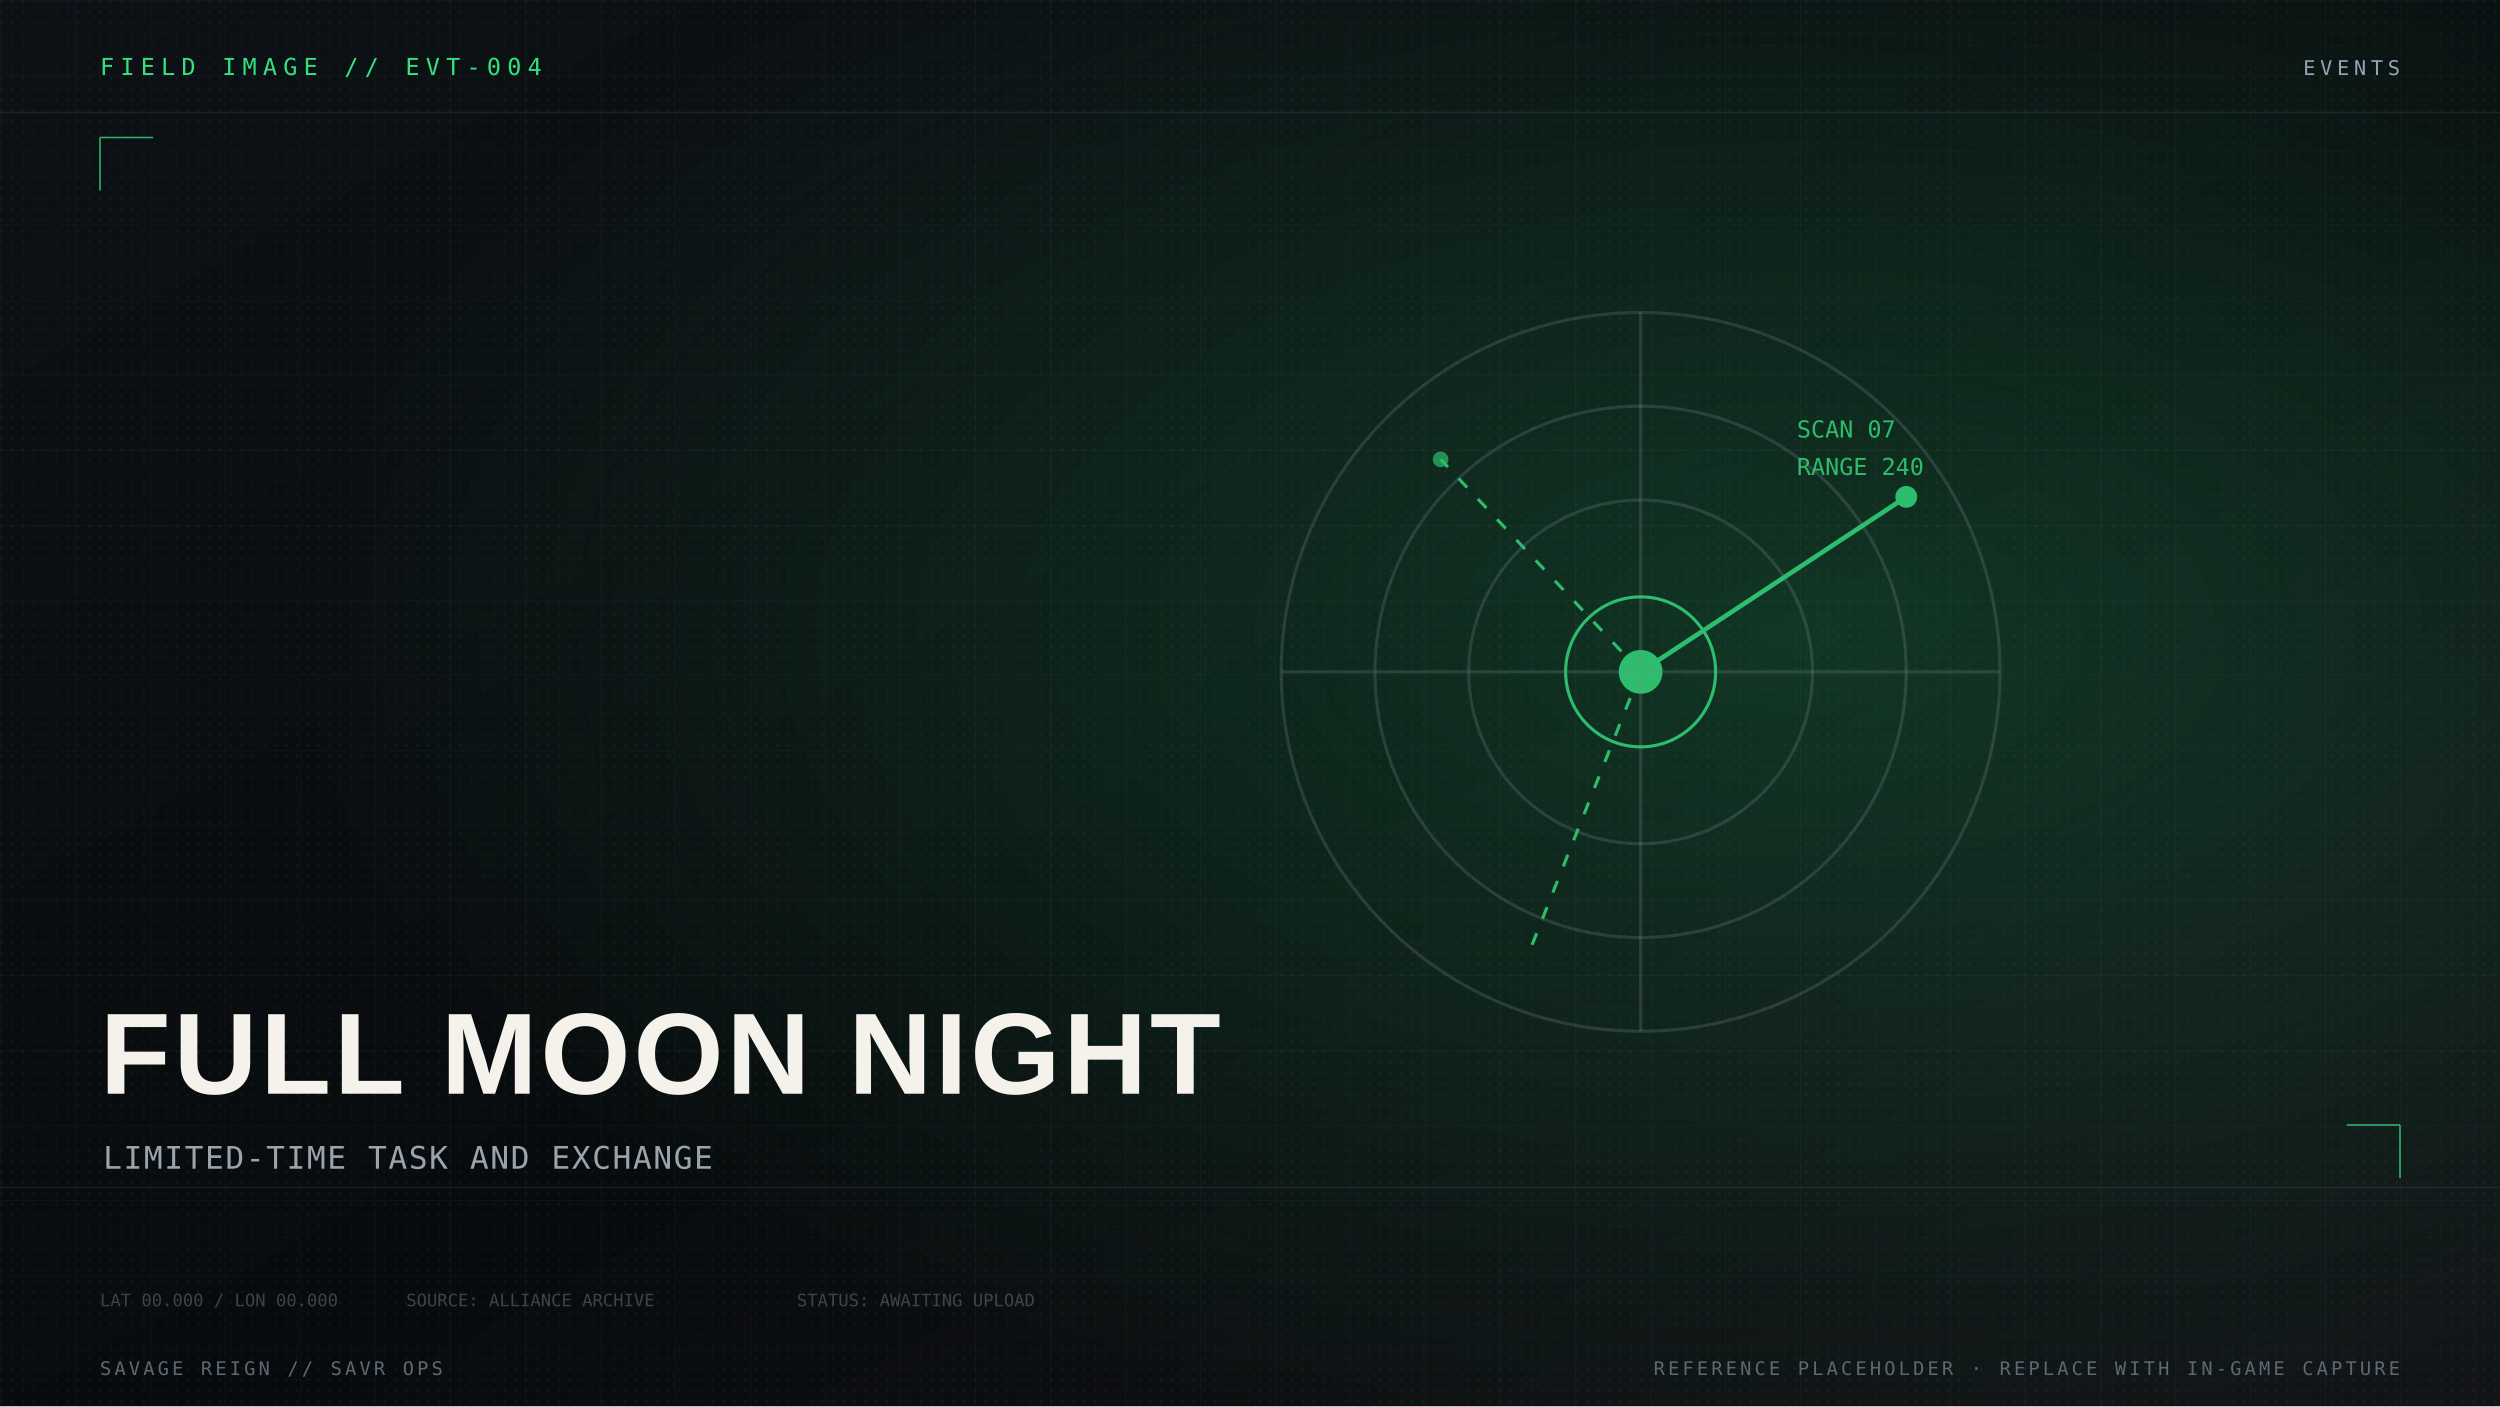
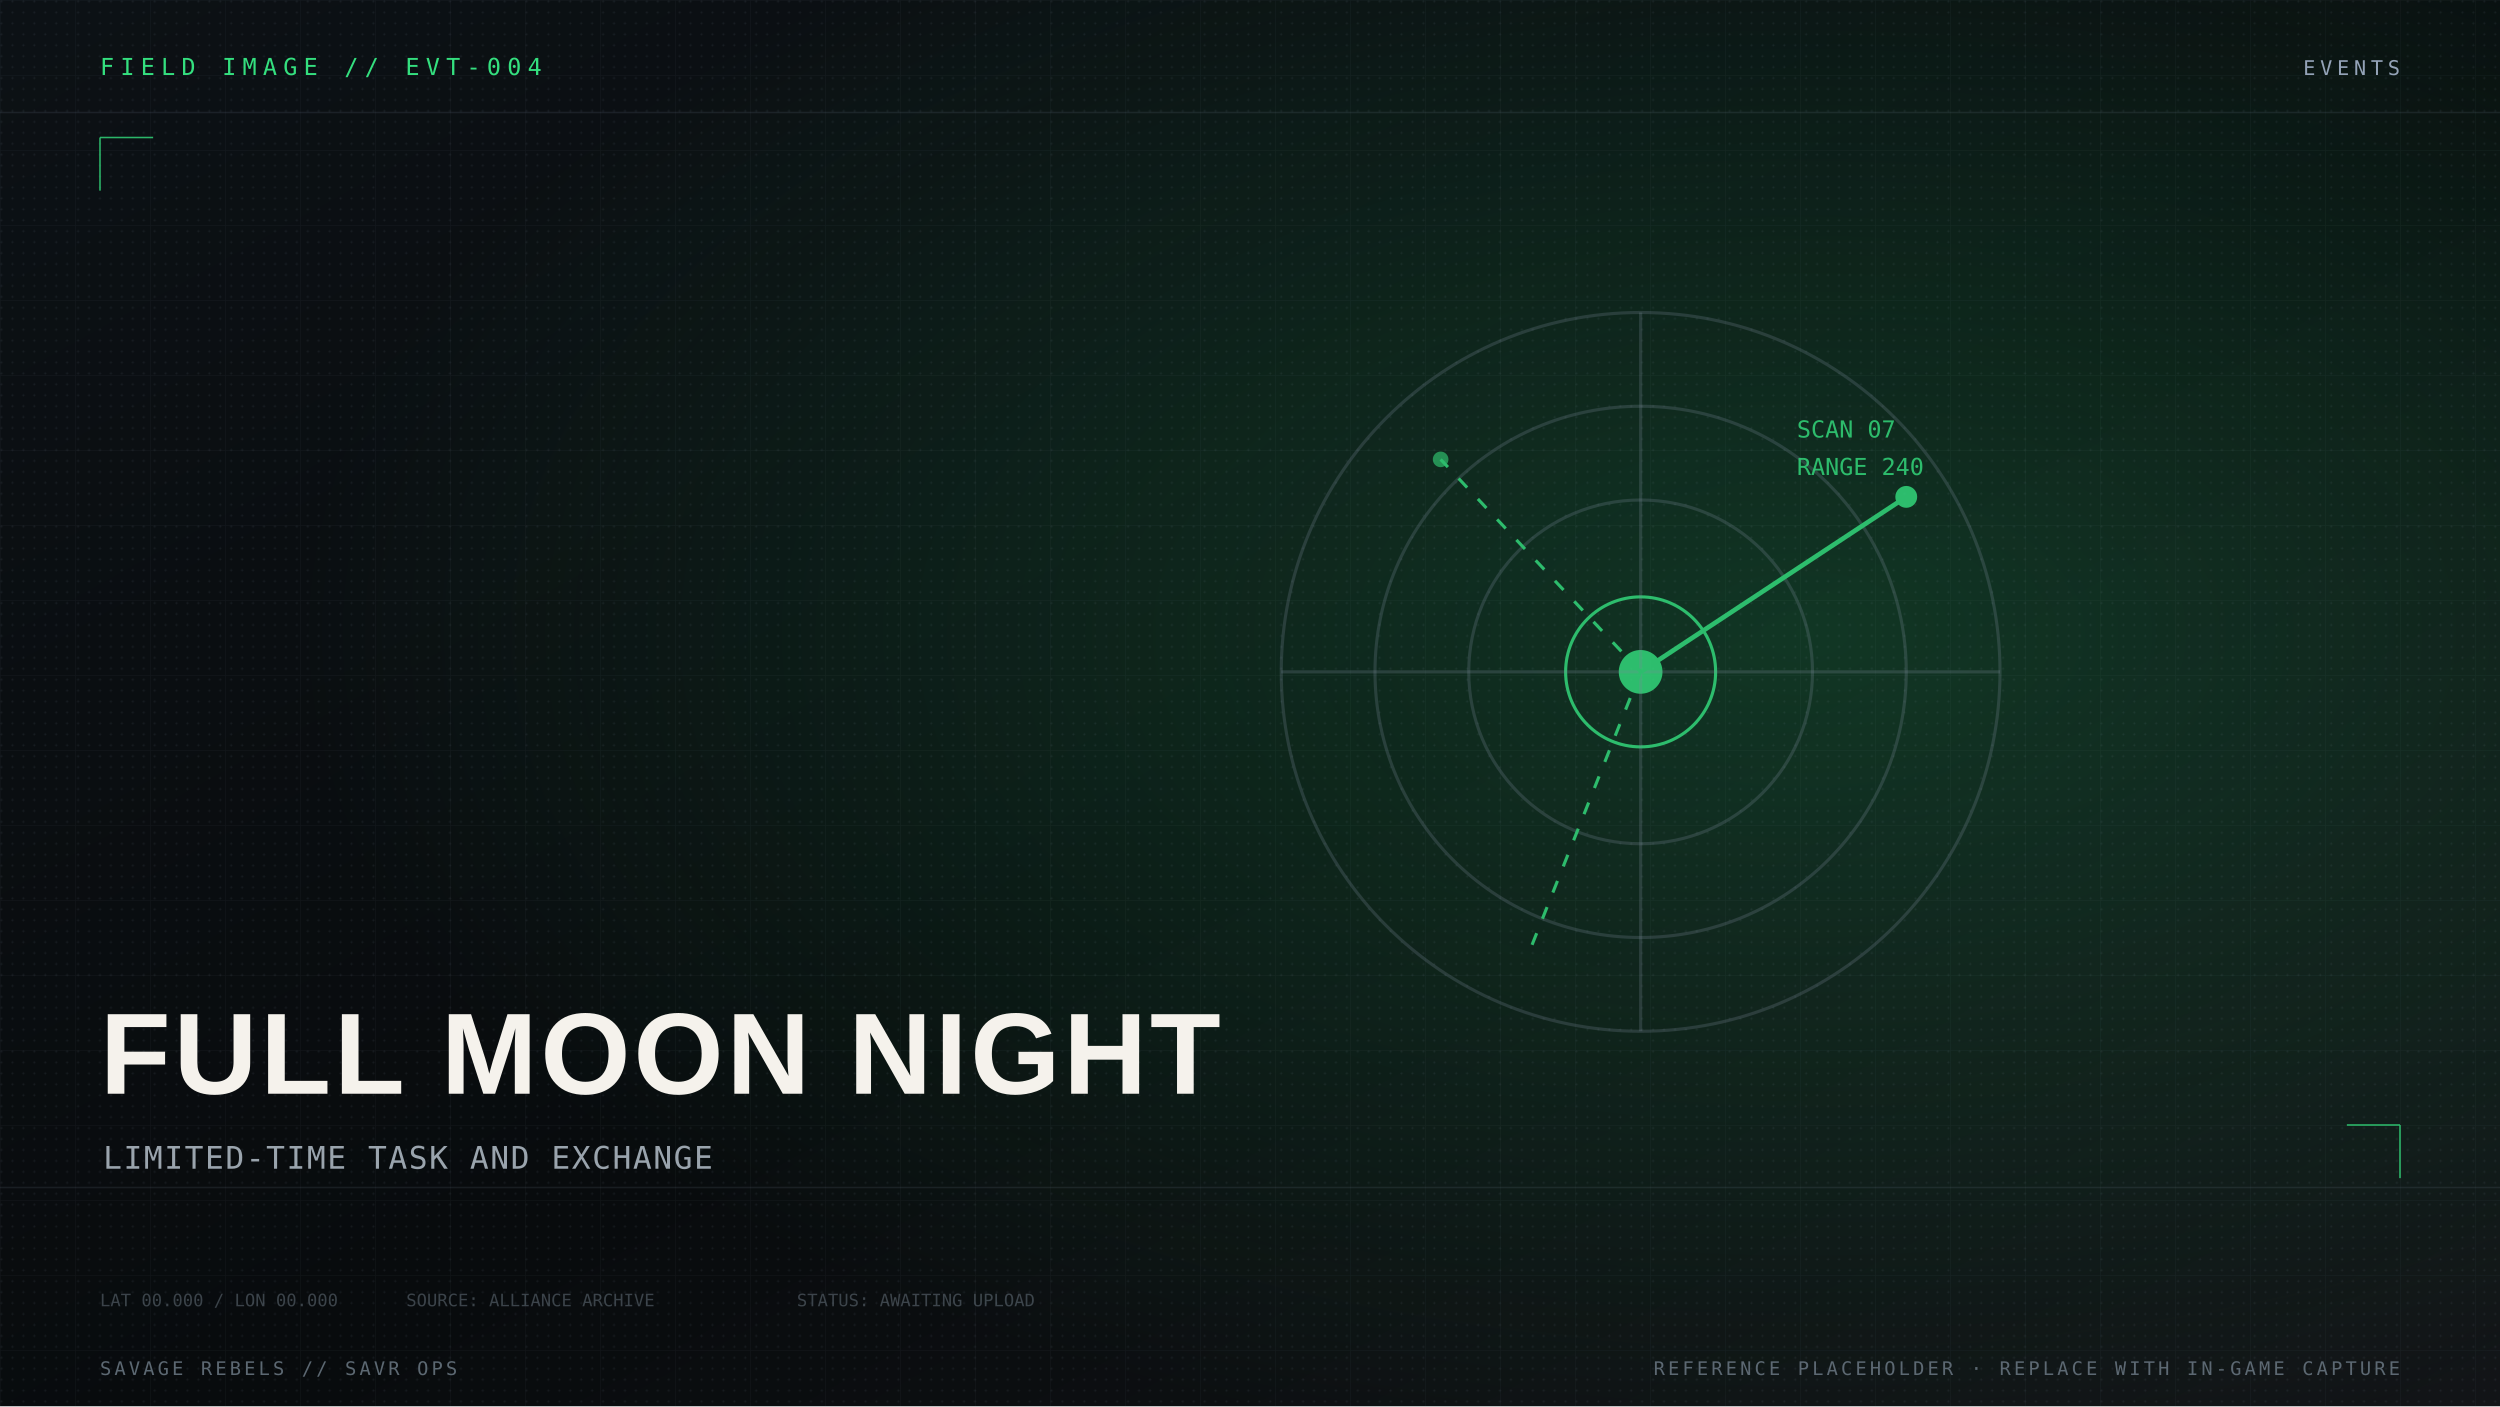
<svg xmlns="http://www.w3.org/2000/svg" width="1600" height="900" viewBox="0 0 1600 900">
  <defs>
    <linearGradient id="bg" x1="0" y1="0" x2="1" y2="1">
      <stop offset="0" stop-color="#0c1115" />
      <stop offset="0.55" stop-color="#080b0d" />
      <stop offset="1" stop-color="#121417" />
    </linearGradient>
    <radialGradient id="glow" cx="0.72" cy="0.45" r="0.6">
      <stop offset="0" stop-color="#34e07f" stop-opacity="0.20" />
      <stop offset="1" stop-color="#34e07f" stop-opacity="0" />
    </radialGradient>
    <pattern id="grid" width="48" height="48" patternUnits="userSpaceOnUse">
      <path d="M48 0H0V48" fill="none" stroke="#94a3b8" stroke-opacity="0.055" stroke-width="1" />
    </pattern>
    <pattern id="noise" width="7" height="7" patternUnits="userSpaceOnUse">
      <circle cx="1" cy="1" r="0.7" fill="#94a3b8" opacity="0.09" />
    </pattern>
  </defs>
  <rect width="1600" height="900" fill="url(#bg)" />
  <rect width="1600" height="900" fill="url(#grid)" />
  <rect width="1600" height="900" fill="url(#glow)" />
  <rect width="1600" height="900" fill="url(#noise)" />
  <path d="M0 72H1600" stroke="#94a3b8" stroke-opacity="0.12" />
  <path d="M0 760H1600" stroke="#94a3b8" stroke-opacity="0.12" />
  <g font-family="'Arial Narrow', Arial, sans-serif">
    <text x="64" y="48" fill="#34e07f" font-family="monospace" font-size="15" letter-spacing="4">FIELD IMAGE // EVT-004</text>
    <text x="1536" y="48" fill="#94a3b8" font-family="monospace" font-size="13" letter-spacing="3" text-anchor="end">EVENTS</text>
    <text x="64" y="700" fill="#f5f2ec" font-size="74" font-weight="700" letter-spacing="2">FULL MOON NIGHT</text>
    <text x="66" y="748" fill="#9aa4ad" font-family="monospace" font-size="20" letter-spacing="1">LIMITED-TIME TASK AND EXCHANGE</text>
    <text x="1536" y="880" fill="#5c6872" font-family="monospace" font-size="12" letter-spacing="2" text-anchor="end">REFERENCE PLACEHOLDER · REPLACE WITH IN-GAME CAPTURE</text>
-     <text x="64" y="880" fill="#5c6872" font-family="monospace" font-size="12" letter-spacing="2">SAVAGE REIGN // SAVR OPS</text>
+     <text x="64" y="880" fill="#5c6872" font-family="monospace" font-size="12" letter-spacing="2">SAVAGE REBELS // SAVR OPS</text>
  </g>
  <g stroke="#34e07f" stroke-opacity="0.8">
    <path d="M64 88h34M64 88v34" fill="none" />
    <path d="M1536 720h-34M1536 720v34" fill="none" />
  </g>
  <g transform="translate(1050,430)" fill="none" stroke="#34e07f" stroke-width="2" opacity="0.8">
    <circle r="230" stroke="rgba(148,163,184,0.25)" />
    <circle r="170" stroke="rgba(148,163,184,0.25)" />
    <circle r="110" stroke="rgba(148,163,184,0.25)" />
    <circle r="48" />
    <circle r="14" fill="#34e07f" stroke="none" />
    <path d="M-230 0H230M0 -230V230" stroke="rgba(148,163,184,0.25)" />
    <path d="M0 0L170 -112" stroke-width="3" />
    <path d="M0 0L-128 -136" stroke-dasharray="8 10" />
    <path d="M0 0L-70 176" stroke-dasharray="8 10" />
    <circle cx="170" cy="-112" r="7" fill="#34e07f" stroke="none" />
    <circle cx="-128" cy="-136" r="5" fill="#34e07f" stroke="none" opacity="0.7" />
  </g>
  <g transform="translate(1150,280)" fill="#34e07f" font-family="monospace" font-size="15" opacity="0.8">
    <text>SCAN 07</text>
    <text y="24">RANGE 240</text>
  </g>
  <g opacity="0.55" font-family="monospace" font-size="11" fill="#65717b">
    <text x="64" y="836">LAT 00.000 / LON 00.000</text>
    <text x="260" y="836">SOURCE: ALLIANCE ARCHIVE</text>
    <text x="510" y="836">STATUS: AWAITING UPLOAD</text>
  </g>
</svg>
